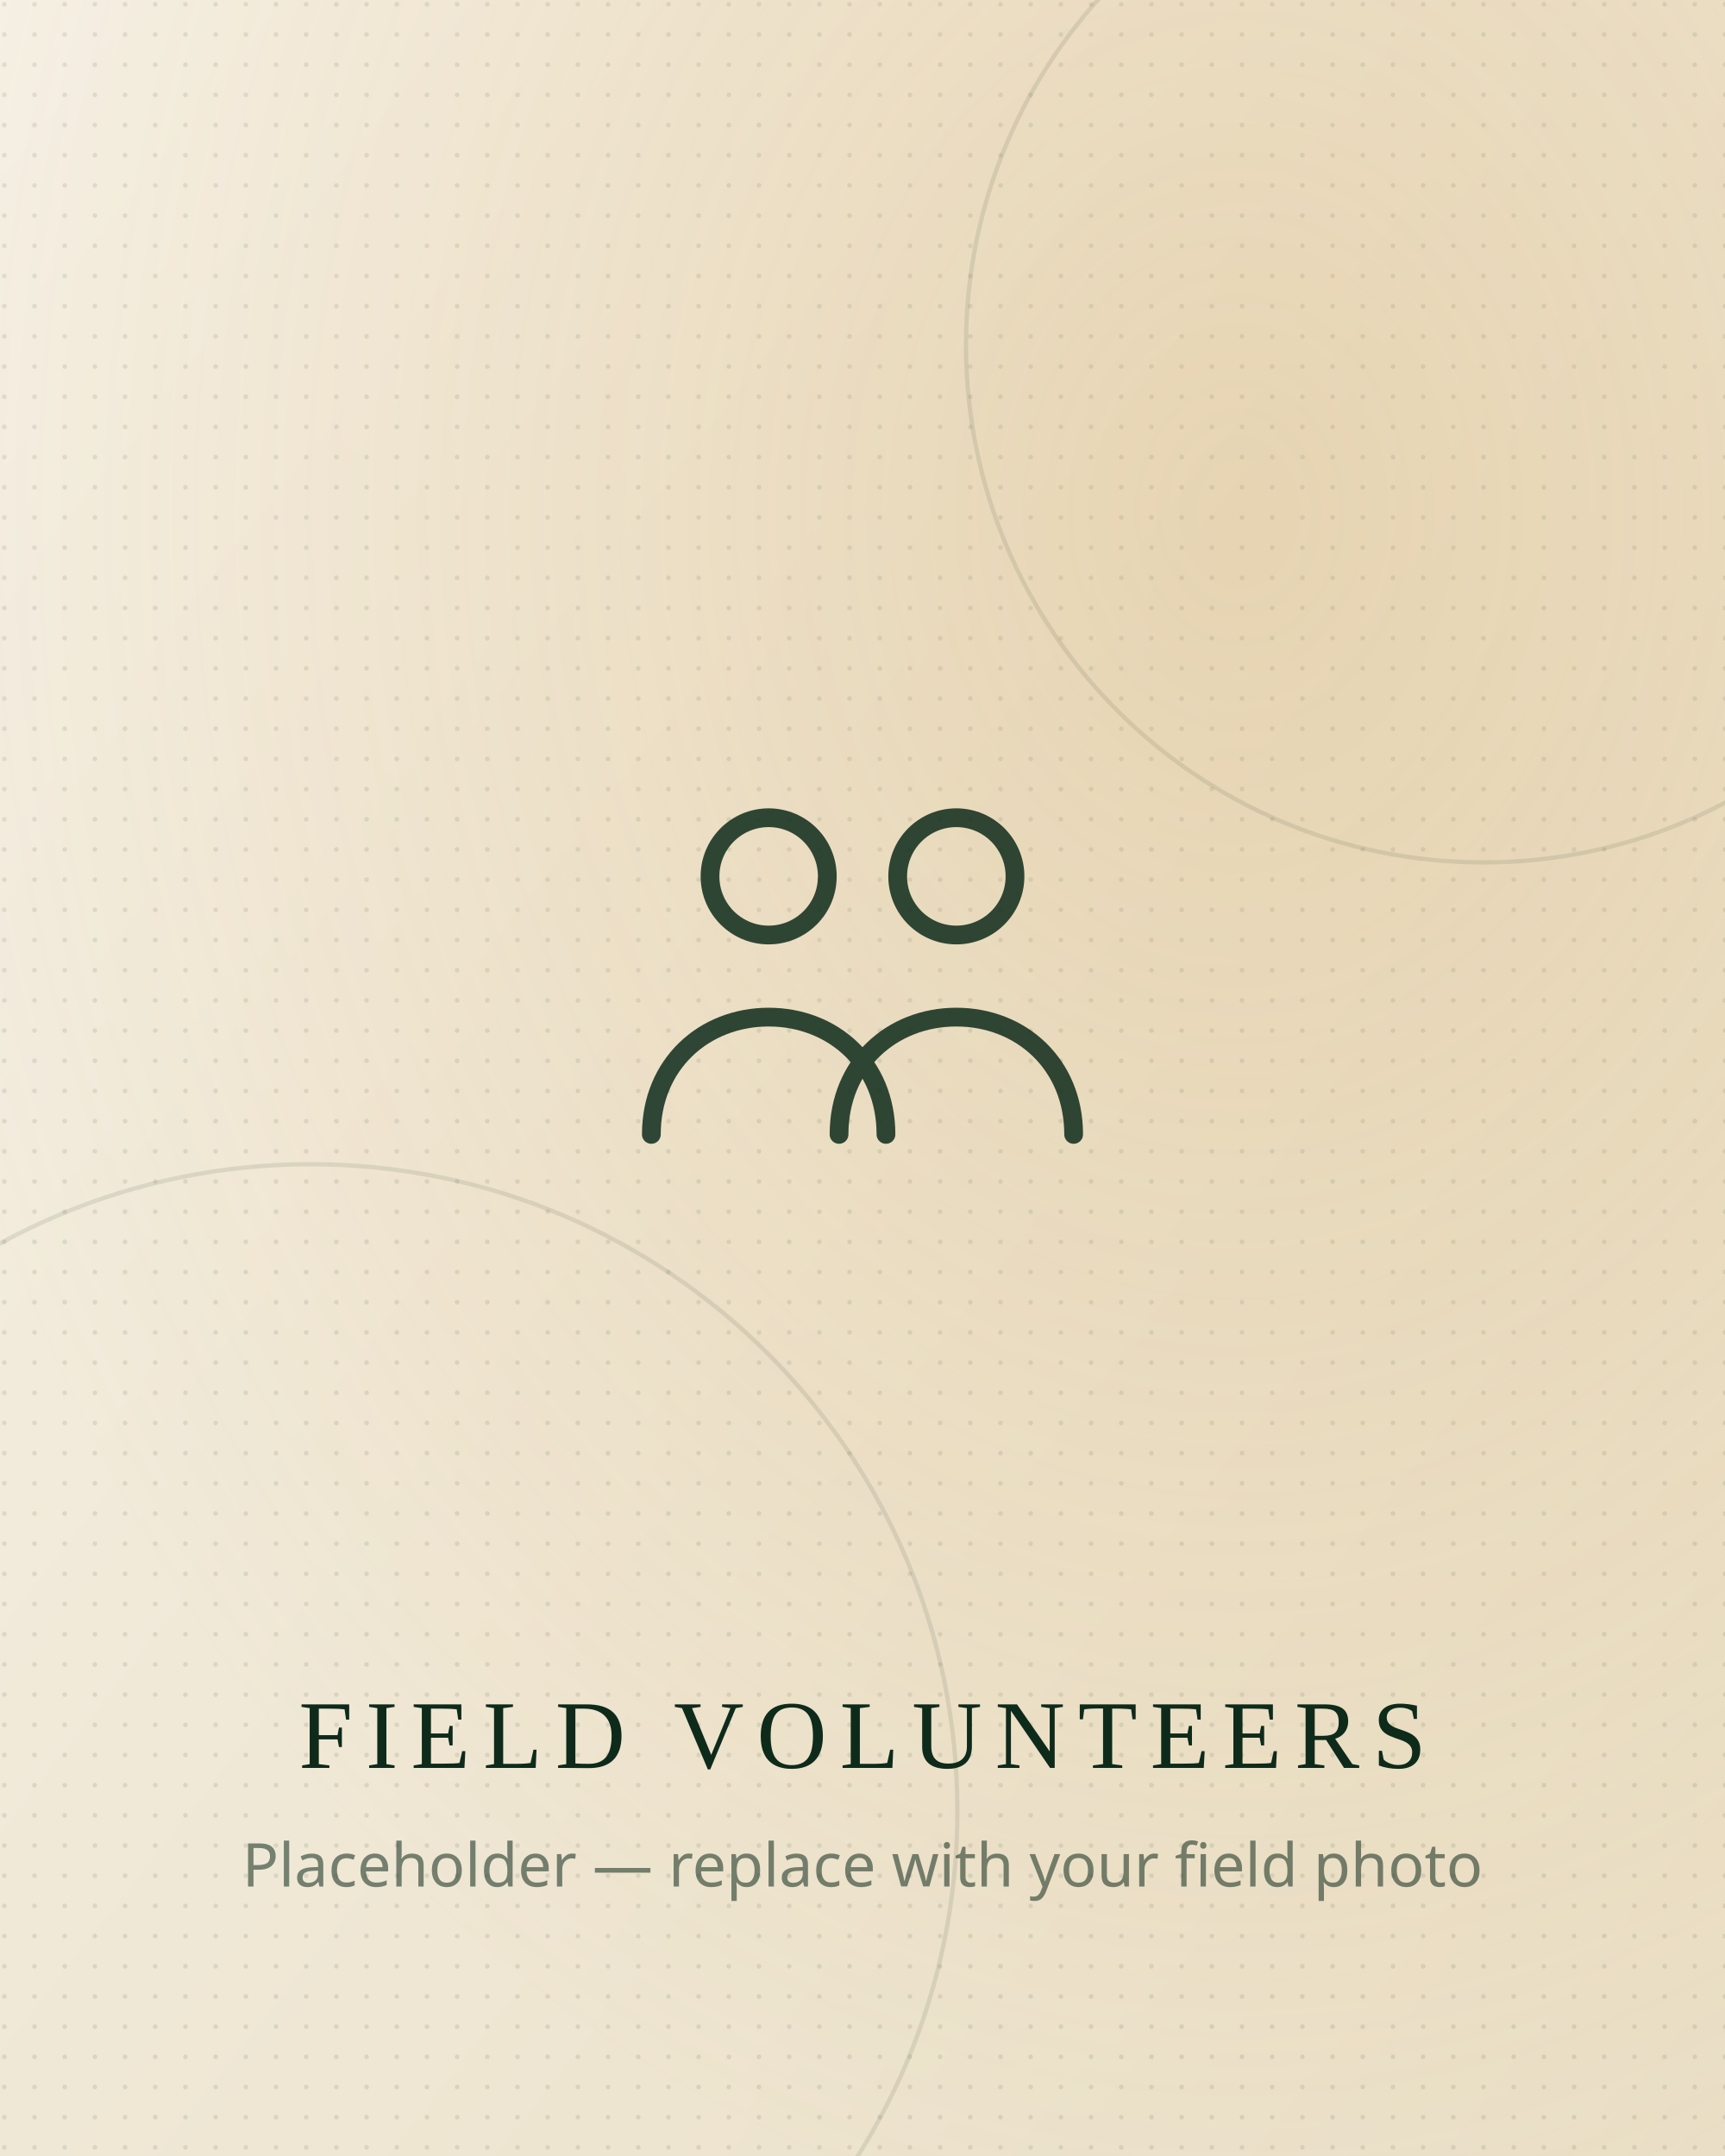
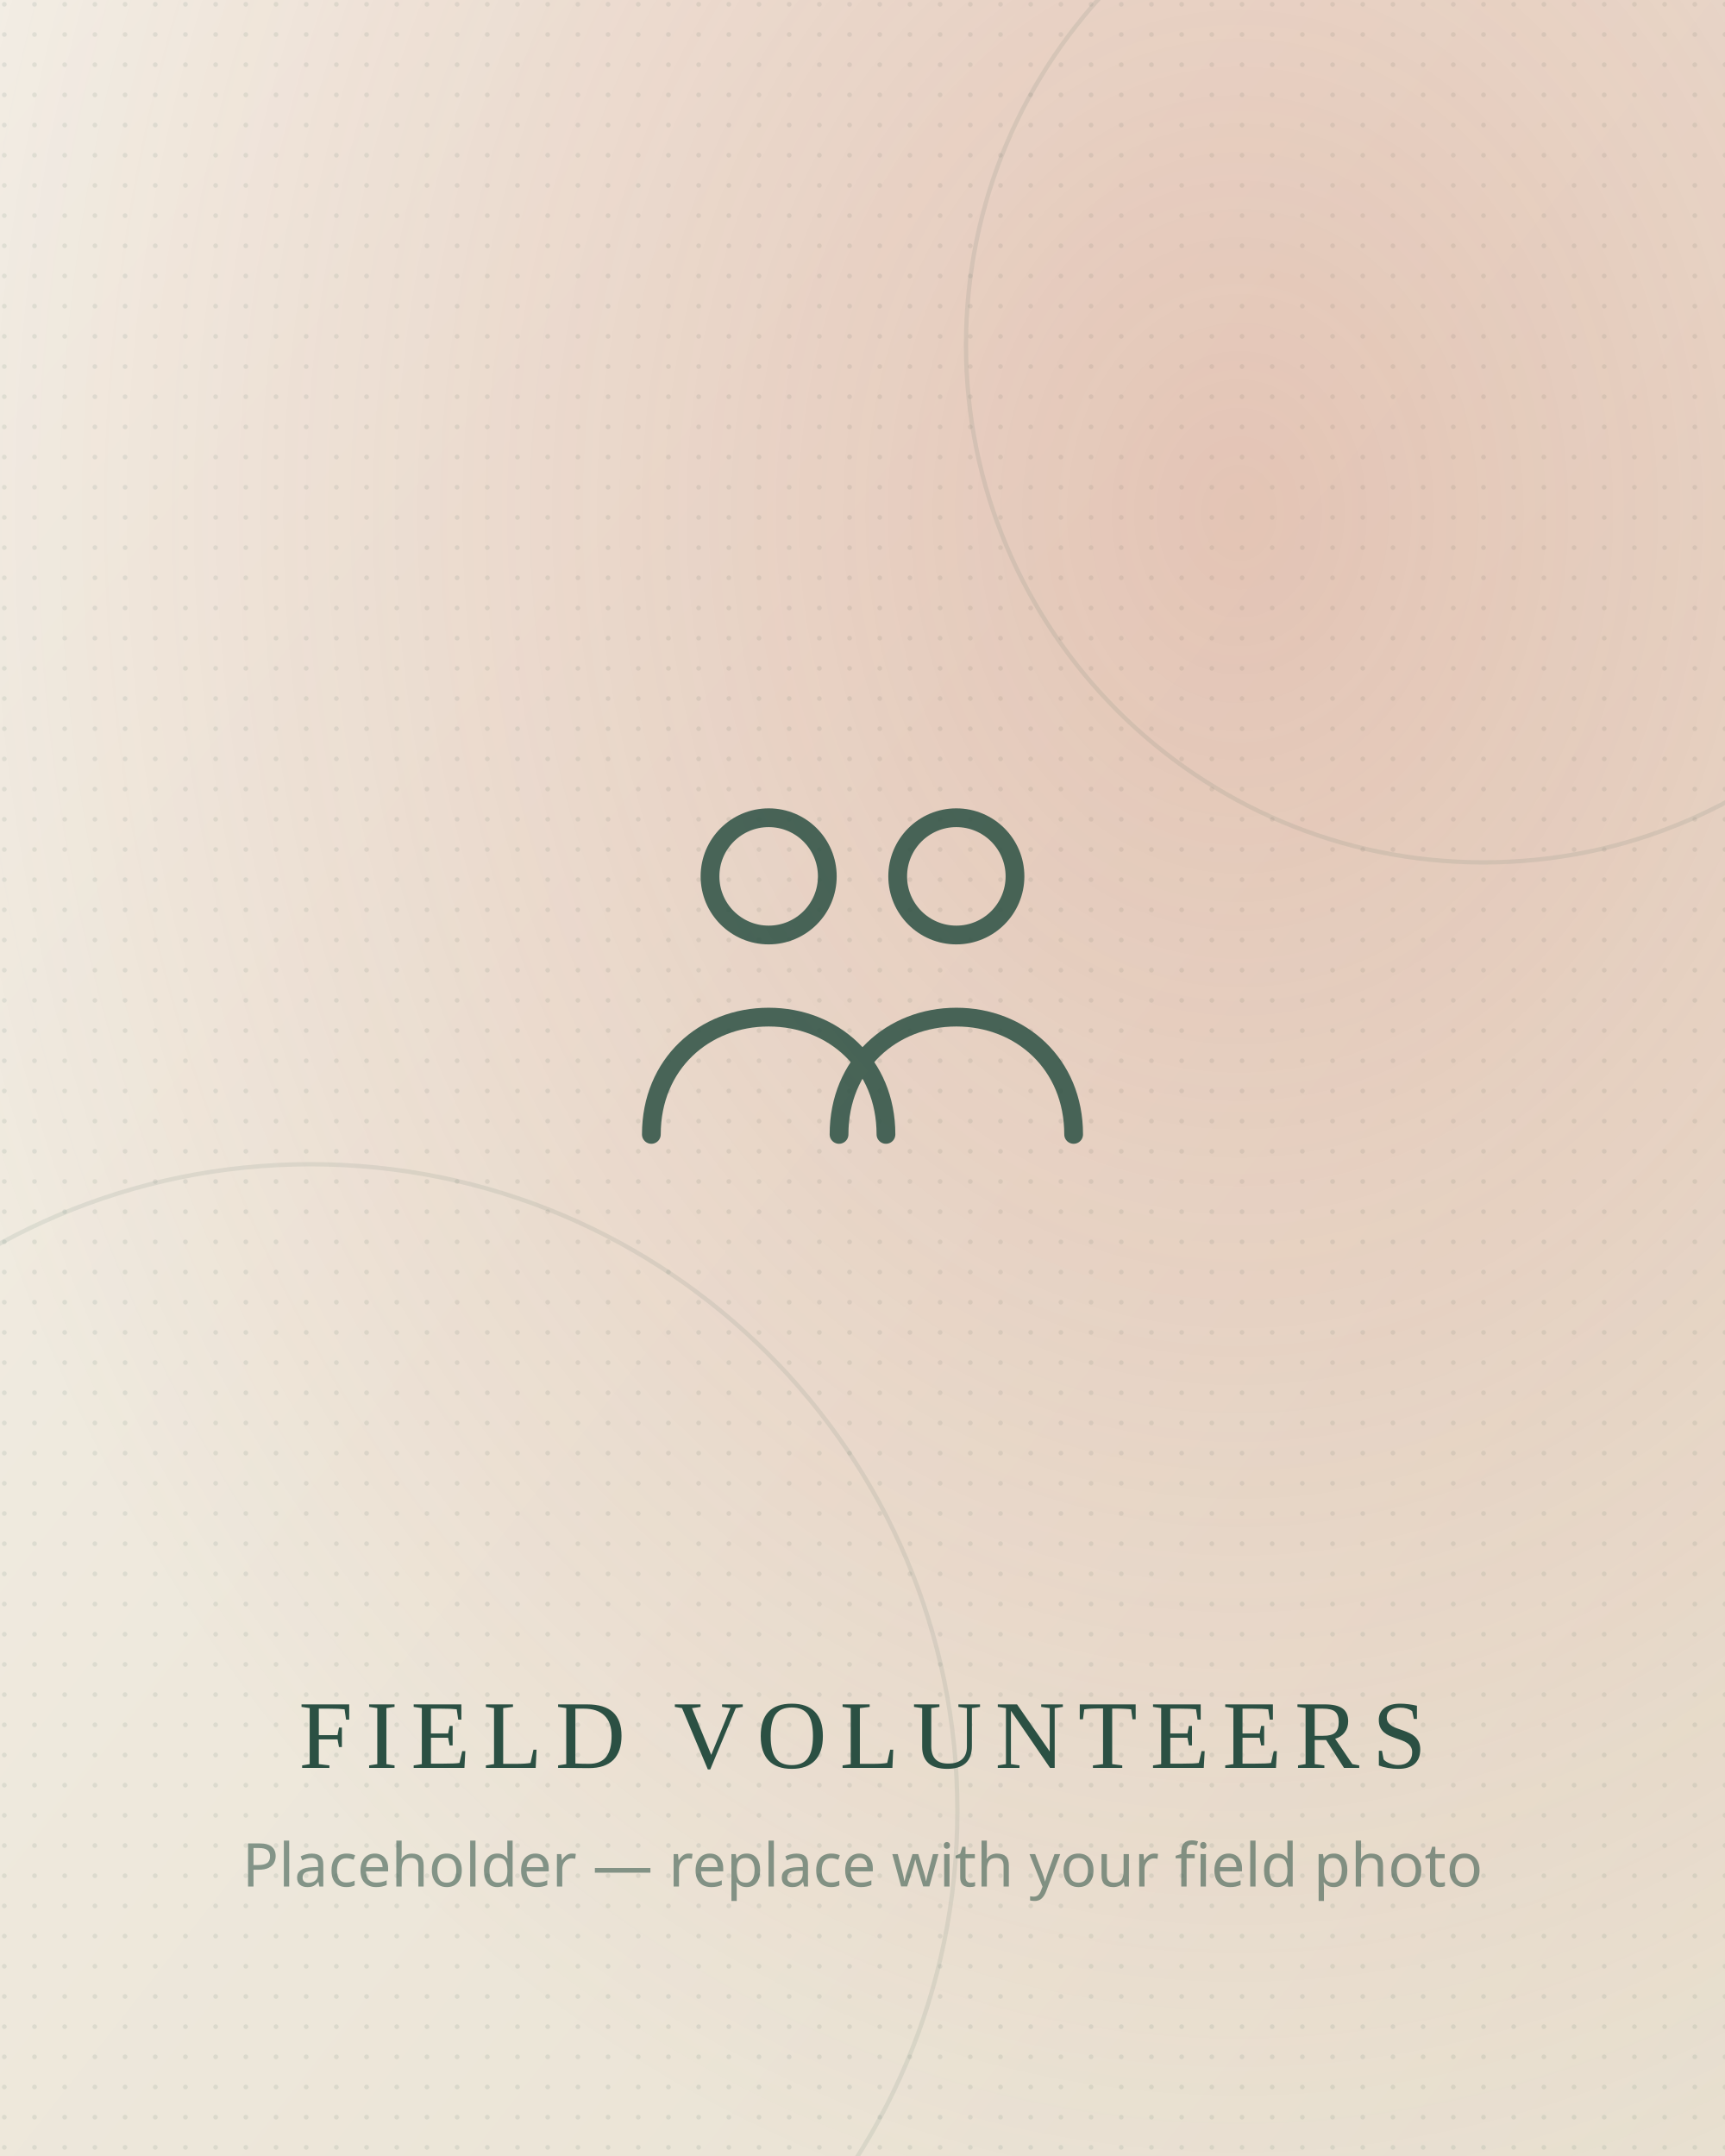
<svg xmlns="http://www.w3.org/2000/svg" width="800" height="1000" viewBox="0 0 800 1000" role="img" aria-label="Field Volunteers">
  <defs>
    <linearGradient id="g" x1="0" y1="0" x2="1" y2="1">
-       <stop offset="0" stop-color="#F6F1E6" />
-       <stop offset="1" stop-color="#EADFC6" />
+       <stop offset="0" stop-color="#F3EFE6" />
+       <stop offset="1" stop-color="#E8E0D0" />
    </linearGradient>
    <radialGradient id="r" cx="0.72" cy="0.24" r="0.8">
-       <stop offset="0" stop-color="#C89440" stop-opacity="0.24" />
-       <stop offset="1" stop-color="#C89440" stop-opacity="0" />
+       <stop offset="0" stop-color="#C2543C" stop-opacity="0.24" />
+       <stop offset="1" stop-color="#C2543C" stop-opacity="0" />
    </radialGradient>
    <pattern id="d" width="14" height="14" patternUnits="userSpaceOnUse">
-       <circle cx="2" cy="2" r="1.1" fill="rgba(14,42,27,.10)" />
+       <circle cx="2" cy="2" r="1.1" fill="rgba(43,80,67,.09)" />
    </pattern>
  </defs>
  <rect width="800" height="1000" fill="url(#g)" />
  <rect width="800" height="1000" fill="url(#d)" />
  <rect width="800" height="1000" fill="url(#r)" />
-   <g stroke="rgba(14,42,27,.10)" fill="none" stroke-width="2">
+   <g stroke="rgba(43,80,67,.09)" fill="none" stroke-width="2">
    <circle cx="144" cy="840" r="300" />
    <circle cx="688" cy="160" r="240" />
  </g>
  <g transform="translate(264 314) scale(2.72)">
-     <g fill="none" stroke="#0E2A1B" stroke-width="3.2" stroke-linecap="round" stroke-linejoin="round" opacity="0.85">
+     <g fill="none" stroke="#2B5043" stroke-width="3.2" stroke-linecap="round" stroke-linejoin="round" opacity="0.85">
      <circle cx="34" cy="34" r="10" />
      <circle cx="66" cy="34" r="10" />
      <path d="M14 78c0-12 9-20 20-20s20 8 20 20" />
      <path d="M46 78c0-12 9-20 20-20s20 8 20 20" />
    </g>
  </g>
  <g transform="translate(400 820)" text-anchor="middle" font-family="Georgia, 'Times New Roman', serif">
-     <text y="0" fill="#0E2A1B" font-size="45" letter-spacing="6">FIELD VOLUNTEERS</text>
-     <text y="55" fill="#0E2A1B" opacity=".55" font-size="28" font-family="ui-sans-serif, system-ui, sans-serif">Placeholder — replace with your field photo</text>
+     <text y="0" fill="#2B5043" font-size="45" letter-spacing="6">FIELD VOLUNTEERS</text>
+     <text y="55" fill="#2B5043" opacity=".55" font-size="28" font-family="ui-sans-serif, system-ui, sans-serif">Placeholder — replace with your field photo</text>
  </g>
</svg>
